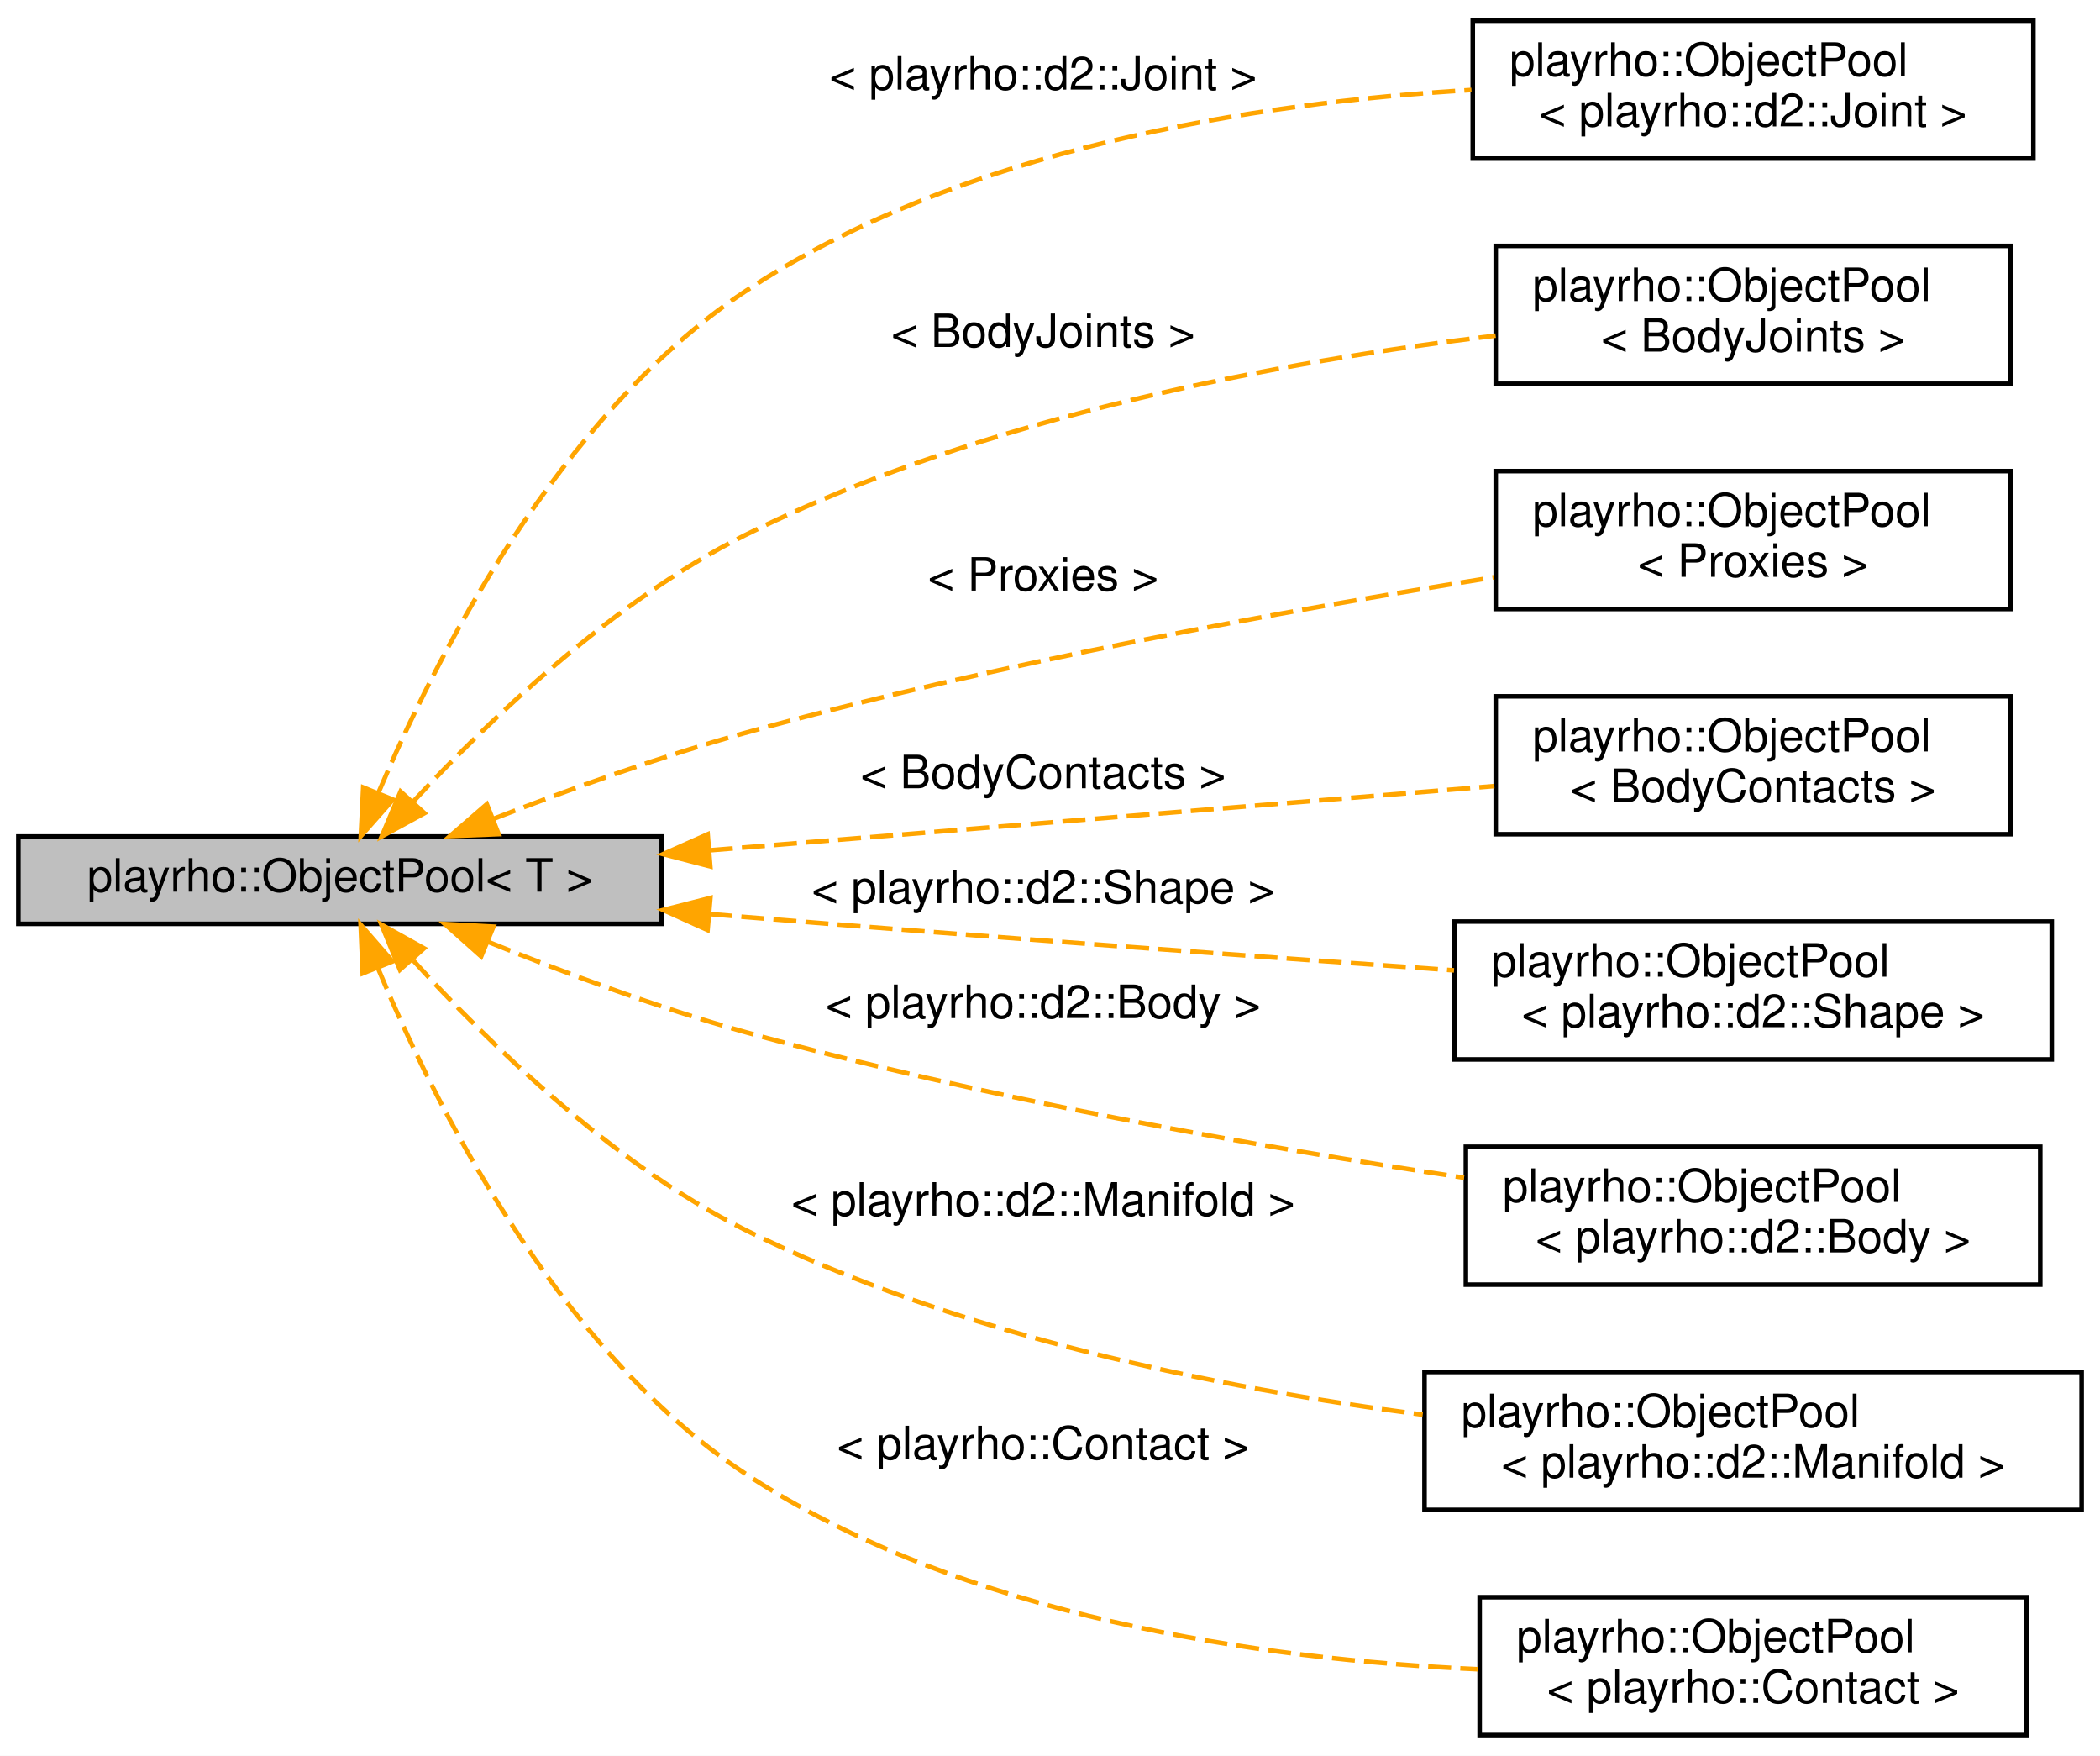
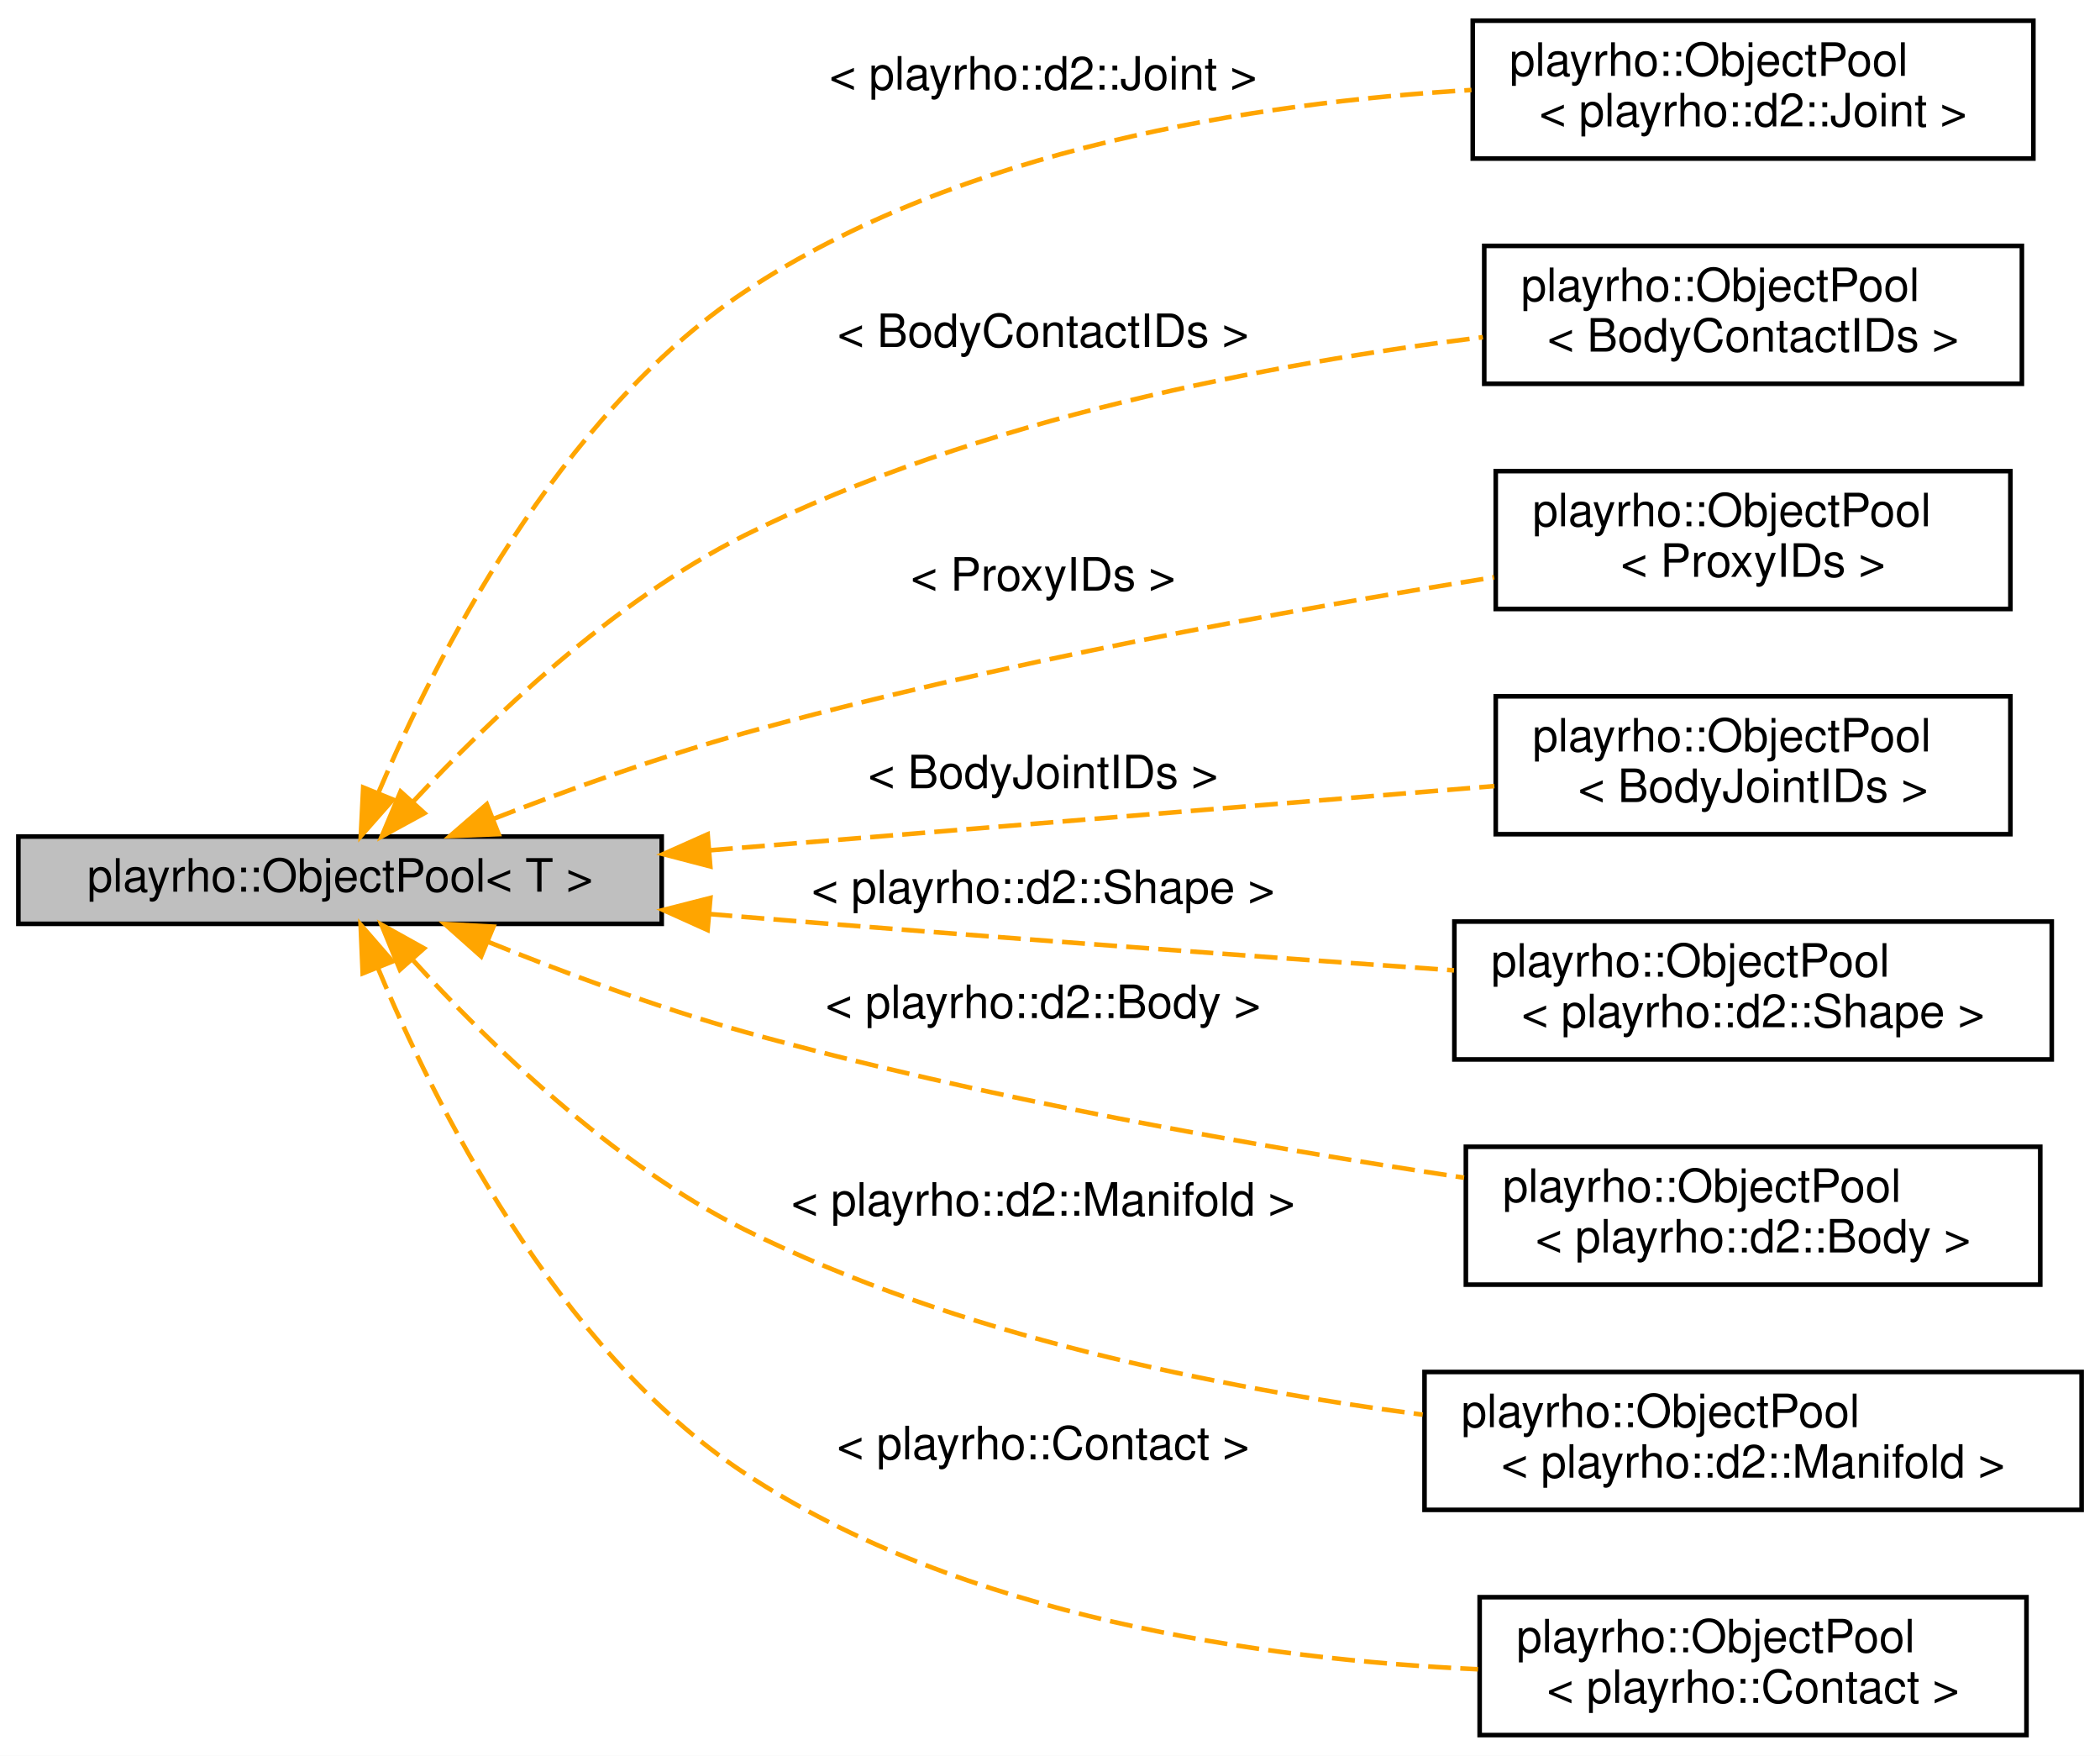
<svg xmlns="http://www.w3.org/2000/svg" xmlns:xlink="http://www.w3.org/1999/xlink" width="457pt" height="382pt" viewBox="0.00 0.00 457.00 382.00">
  <g id="graph0" class="graph" transform="scale(1 1) rotate(0) translate(4 378)">
    <polygon fill="white" stroke="transparent" points="-4,4 -4,-378 453,-378 453,4 -4,4" />
    <g id="node1" class="node">
      <g id="a_node1">
        <a xlink:title="Object pool with indexable properties.">
          <polygon fill="#bfbfbf" stroke="black" points="0,-177 0,-196 140,-196 140,-177 0,-177" />
          <text text-anchor="middle" x="70" y="-184" font-family="Helvetica,sans-Serif" font-size="10.00">playrho::ObjectPool&lt; T &gt;</text>
        </a>
      </g>
    </g>
    <g id="node2" class="node">
      <g id="a_node2">
        <a xlink:href="classplayrho_1_1ObjectPool.html" target="_top" xlink:title=" ">
          <polygon fill="white" stroke="black" points="316.5,-343.5 316.5,-373.5 438.5,-373.5 438.5,-343.5 316.5,-343.5" />
          <text text-anchor="start" x="324.5" y="-361.5" font-family="Helvetica,sans-Serif" font-size="10.00">playrho::ObjectPool</text>
          <text text-anchor="middle" x="377.5" y="-350.5" font-family="Helvetica,sans-Serif" font-size="10.00">&lt; playrho::d2::Joint &gt;</text>
        </a>
      </g>
    </g>
    <g id="edge1" class="edge">
      <path fill="none" stroke="orange" stroke-dasharray="5,2" d="M78.44,-205.73C90.54,-234.29 117.31,-287.48 158,-314.5 205.06,-345.76 269.51,-355.67 316.21,-358.42" />
      <polygon fill="orange" stroke="orange" points="81.53,-204.03 74.52,-196.09 75.04,-206.67 81.53,-204.03" />
      <text text-anchor="middle" x="223" y="-358.5" font-family="Helvetica,sans-Serif" font-size="10.00"> &lt; playrho::d2::Joint &gt;</text>
    </g>
    <g id="node3" class="node">
      <g id="a_node3">
        <a xlink:href="classplayrho_1_1ObjectPool.html" target="_top" xlink:title=" ">
-           <polygon fill="white" stroke="black" points="321.5,-294.5 321.5,-324.5 433.5,-324.5 433.5,-294.5 321.5,-294.5" />
-           <text text-anchor="start" x="329.5" y="-312.5" font-family="Helvetica,sans-Serif" font-size="10.00">playrho::ObjectPool</text>
-           <text text-anchor="middle" x="377.5" y="-301.5" font-family="Helvetica,sans-Serif" font-size="10.00">&lt; BodyJoints &gt;</text>
+           <polygon fill="white" stroke="black" points="319,-294.5 319,-324.5 436,-324.5 436,-294.5 319,-294.5" />
+           <text text-anchor="start" x="327" y="-312.5" font-family="Helvetica,sans-Serif" font-size="10.00">playrho::ObjectPool</text>
+           <text text-anchor="middle" x="377.5" y="-301.5" font-family="Helvetica,sans-Serif" font-size="10.00">&lt; BodyContactIDs &gt;</text>
        </a>
      </g>
    </g>
    <g id="edge2" class="edge">
-       <path fill="none" stroke="orange" stroke-dasharray="5,2" d="M86.02,-203.7C102.09,-220.99 129.19,-247.09 158,-261.5 209.93,-287.48 275.72,-299.48 321.48,-304.98" />
+       <path fill="none" stroke="orange" stroke-dasharray="5,2" d="M86.02,-203.7C102.09,-220.99 129.19,-247.09 158,-261.5 208.89,-286.96 273.09,-299 318.7,-304.64" />
      <polygon fill="orange" stroke="orange" points="88.36,-201.08 79.06,-196.01 83.17,-205.78 88.36,-201.08" />
-       <text text-anchor="middle" x="223" y="-302.5" font-family="Helvetica,sans-Serif" font-size="10.00"> &lt; BodyJoints &gt;</text>
+       <text text-anchor="middle" x="223" y="-302.5" font-family="Helvetica,sans-Serif" font-size="10.00"> &lt; BodyContactIDs &gt;</text>
    </g>
    <g id="node4" class="node">
      <g id="a_node4">
        <a xlink:href="classplayrho_1_1ObjectPool.html" target="_top" xlink:title=" ">
          <polygon fill="white" stroke="black" points="321.5,-245.5 321.5,-275.5 433.5,-275.5 433.5,-245.5 321.5,-245.5" />
          <text text-anchor="start" x="329.5" y="-263.5" font-family="Helvetica,sans-Serif" font-size="10.00">playrho::ObjectPool</text>
-           <text text-anchor="middle" x="377.5" y="-252.5" font-family="Helvetica,sans-Serif" font-size="10.00">&lt; Proxies &gt;</text>
+           <text text-anchor="middle" x="377.5" y="-252.5" font-family="Helvetica,sans-Serif" font-size="10.00">&lt; ProxyIDs &gt;</text>
        </a>
      </g>
    </g>
    <g id="edge3" class="edge">
      <path fill="none" stroke="orange" stroke-dasharray="5,2" d="M103.46,-199.87C119.65,-206.17 139.64,-213.39 158,-218.5 212.71,-233.71 276.63,-245.3 321.15,-252.41" />
      <polygon fill="orange" stroke="orange" points="104.51,-196.52 93.93,-196.1 101.94,-203.03 104.51,-196.52" />
-       <text text-anchor="middle" x="223" y="-249.5" font-family="Helvetica,sans-Serif" font-size="10.00"> &lt; Proxies &gt;</text>
+       <text text-anchor="middle" x="223" y="-249.5" font-family="Helvetica,sans-Serif" font-size="10.00"> &lt; ProxyIDs &gt;</text>
    </g>
    <g id="node5" class="node">
      <g id="a_node5">
        <a xlink:href="classplayrho_1_1ObjectPool.html" target="_top" xlink:title=" ">
          <polygon fill="white" stroke="black" points="321.5,-196.5 321.5,-226.5 433.5,-226.5 433.5,-196.5 321.5,-196.5" />
          <text text-anchor="start" x="329.5" y="-214.5" font-family="Helvetica,sans-Serif" font-size="10.00">playrho::ObjectPool</text>
-           <text text-anchor="middle" x="377.5" y="-203.5" font-family="Helvetica,sans-Serif" font-size="10.00">&lt; BodyContacts &gt;</text>
+           <text text-anchor="middle" x="377.5" y="-203.5" font-family="Helvetica,sans-Serif" font-size="10.00">&lt; BodyJointIDs &gt;</text>
        </a>
      </g>
    </g>
    <g id="edge4" class="edge">
      <path fill="none" stroke="orange" stroke-dasharray="5,2" d="M150.48,-193C204.11,-197.39 273.52,-203.07 321.2,-206.97" />
      <polygon fill="orange" stroke="orange" points="150.57,-189.5 140.32,-192.17 150,-196.48 150.57,-189.5" />
-       <text text-anchor="middle" x="223" y="-206.5" font-family="Helvetica,sans-Serif" font-size="10.00"> &lt; BodyContacts &gt;</text>
+       <text text-anchor="middle" x="223" y="-206.5" font-family="Helvetica,sans-Serif" font-size="10.00"> &lt; BodyJointIDs &gt;</text>
    </g>
    <g id="node6" class="node">
      <g id="a_node6">
        <a xlink:href="classplayrho_1_1ObjectPool.html" target="_top" xlink:title=" ">
          <polygon fill="white" stroke="black" points="312.5,-147.5 312.5,-177.5 442.5,-177.5 442.5,-147.5 312.5,-147.5" />
          <text text-anchor="start" x="320.5" y="-165.5" font-family="Helvetica,sans-Serif" font-size="10.00">playrho::ObjectPool</text>
          <text text-anchor="middle" x="377.5" y="-154.5" font-family="Helvetica,sans-Serif" font-size="10.00">&lt; playrho::d2::Shape &gt;</text>
        </a>
      </g>
    </g>
    <g id="edge5" class="edge">
      <path fill="none" stroke="orange" stroke-dasharray="5,2" d="M150.36,-179.14C152.93,-178.92 155.49,-178.71 158,-178.5 209.93,-174.21 268.86,-169.93 312.42,-166.88" />
      <polygon fill="orange" stroke="orange" points="149.98,-175.66 140.32,-180.01 150.59,-182.63 149.98,-175.66" />
      <text text-anchor="middle" x="223" y="-181.5" font-family="Helvetica,sans-Serif" font-size="10.00"> &lt; playrho::d2::Shape &gt;</text>
    </g>
    <g id="node7" class="node">
      <g id="a_node7">
        <a xlink:href="classplayrho_1_1ObjectPool.html" target="_top" xlink:title=" ">
          <polygon fill="white" stroke="black" points="315,-98.5 315,-128.5 440,-128.5 440,-98.5 315,-98.5" />
          <text text-anchor="start" x="323" y="-116.5" font-family="Helvetica,sans-Serif" font-size="10.00">playrho::ObjectPool</text>
          <text text-anchor="middle" x="377.5" y="-105.5" font-family="Helvetica,sans-Serif" font-size="10.00">&lt; playrho::d2::Body &gt;</text>
        </a>
      </g>
    </g>
    <g id="edge6" class="edge">
      <path fill="none" stroke="orange" stroke-dasharray="5,2" d="M102.39,-173.01C118.74,-166.4 139.19,-158.74 158,-153.5 210.01,-139.01 270.48,-128.4 314.6,-121.77" />
      <polygon fill="orange" stroke="orange" points="100.71,-169.92 92.8,-176.96 103.38,-176.39 100.71,-169.92" />
      <text text-anchor="middle" x="223" y="-156.5" font-family="Helvetica,sans-Serif" font-size="10.00"> &lt; playrho::d2::Body &gt;</text>
    </g>
    <g id="node8" class="node">
      <g id="a_node8">
        <a xlink:href="classplayrho_1_1ObjectPool.html" target="_top" xlink:title=" ">
          <polygon fill="white" stroke="black" points="306,-49.5 306,-79.5 449,-79.5 449,-49.5 306,-49.5" />
          <text text-anchor="start" x="314" y="-67.5" font-family="Helvetica,sans-Serif" font-size="10.00">playrho::ObjectPool</text>
          <text text-anchor="middle" x="377.5" y="-56.5" font-family="Helvetica,sans-Serif" font-size="10.00">&lt; playrho::d2::Manifold &gt;</text>
        </a>
      </g>
    </g>
    <g id="edge7" class="edge">
      <path fill="none" stroke="orange" stroke-dasharray="5,2" d="M85.95,-169.01C101.96,-151.44 129.01,-124.96 158,-110.5 204.14,-87.48 261.31,-75.97 305.6,-70.21" />
      <polygon fill="orange" stroke="orange" points="83.03,-167.02 79.01,-176.82 88.27,-171.67 83.03,-167.02" />
      <text text-anchor="middle" x="223" y="-113.5" font-family="Helvetica,sans-Serif" font-size="10.00"> &lt; playrho::d2::Manifold &gt;</text>
    </g>
    <g id="node9" class="node">
      <g id="a_node9">
        <a xlink:href="classplayrho_1_1ObjectPool.html" target="_top" xlink:title=" ">
          <polygon fill="white" stroke="black" points="318,-0.5 318,-30.5 437,-30.5 437,-0.5 318,-0.5" />
          <text text-anchor="start" x="326" y="-18.5" font-family="Helvetica,sans-Serif" font-size="10.00">playrho::ObjectPool</text>
          <text text-anchor="middle" x="377.5" y="-7.5" font-family="Helvetica,sans-Serif" font-size="10.00">&lt; playrho::Contact &gt;</text>
        </a>
      </g>
    </g>
    <g id="edge8" class="edge">
      <path fill="none" stroke="orange" stroke-dasharray="5,2" d="M78.21,-167.46C90.14,-138.71 116.85,-84.68 158,-57.5 205.54,-26.1 270.84,-16.94 317.64,-14.82" />
      <polygon fill="orange" stroke="orange" points="74.93,-166.23 74.48,-176.81 81.43,-168.82 74.93,-166.23" />
      <text text-anchor="middle" x="223" y="-60.5" font-family="Helvetica,sans-Serif" font-size="10.00"> &lt; playrho::Contact &gt;</text>
    </g>
  </g>
</svg>
